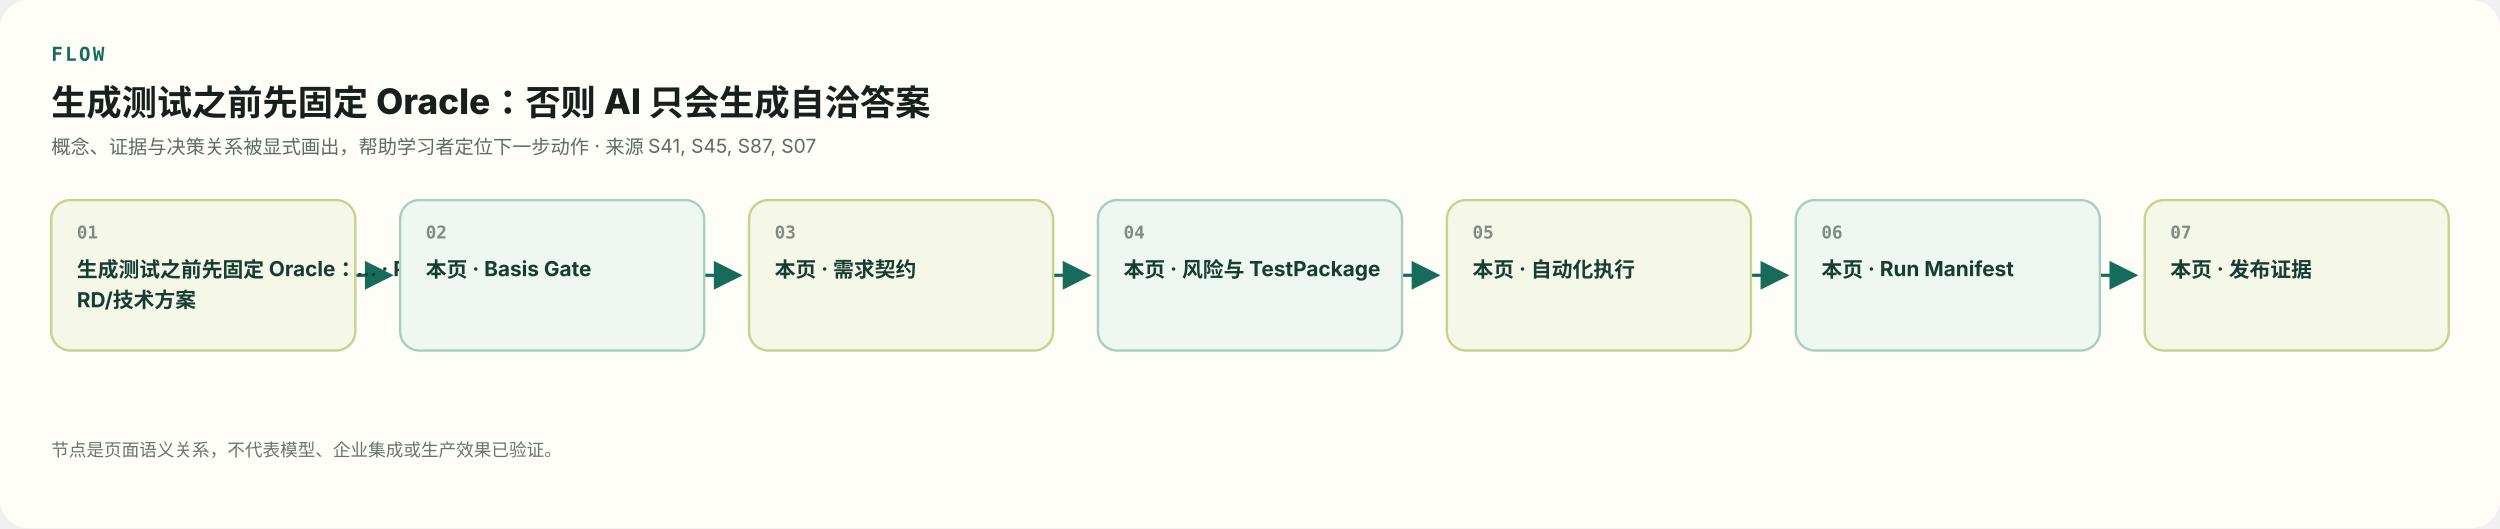
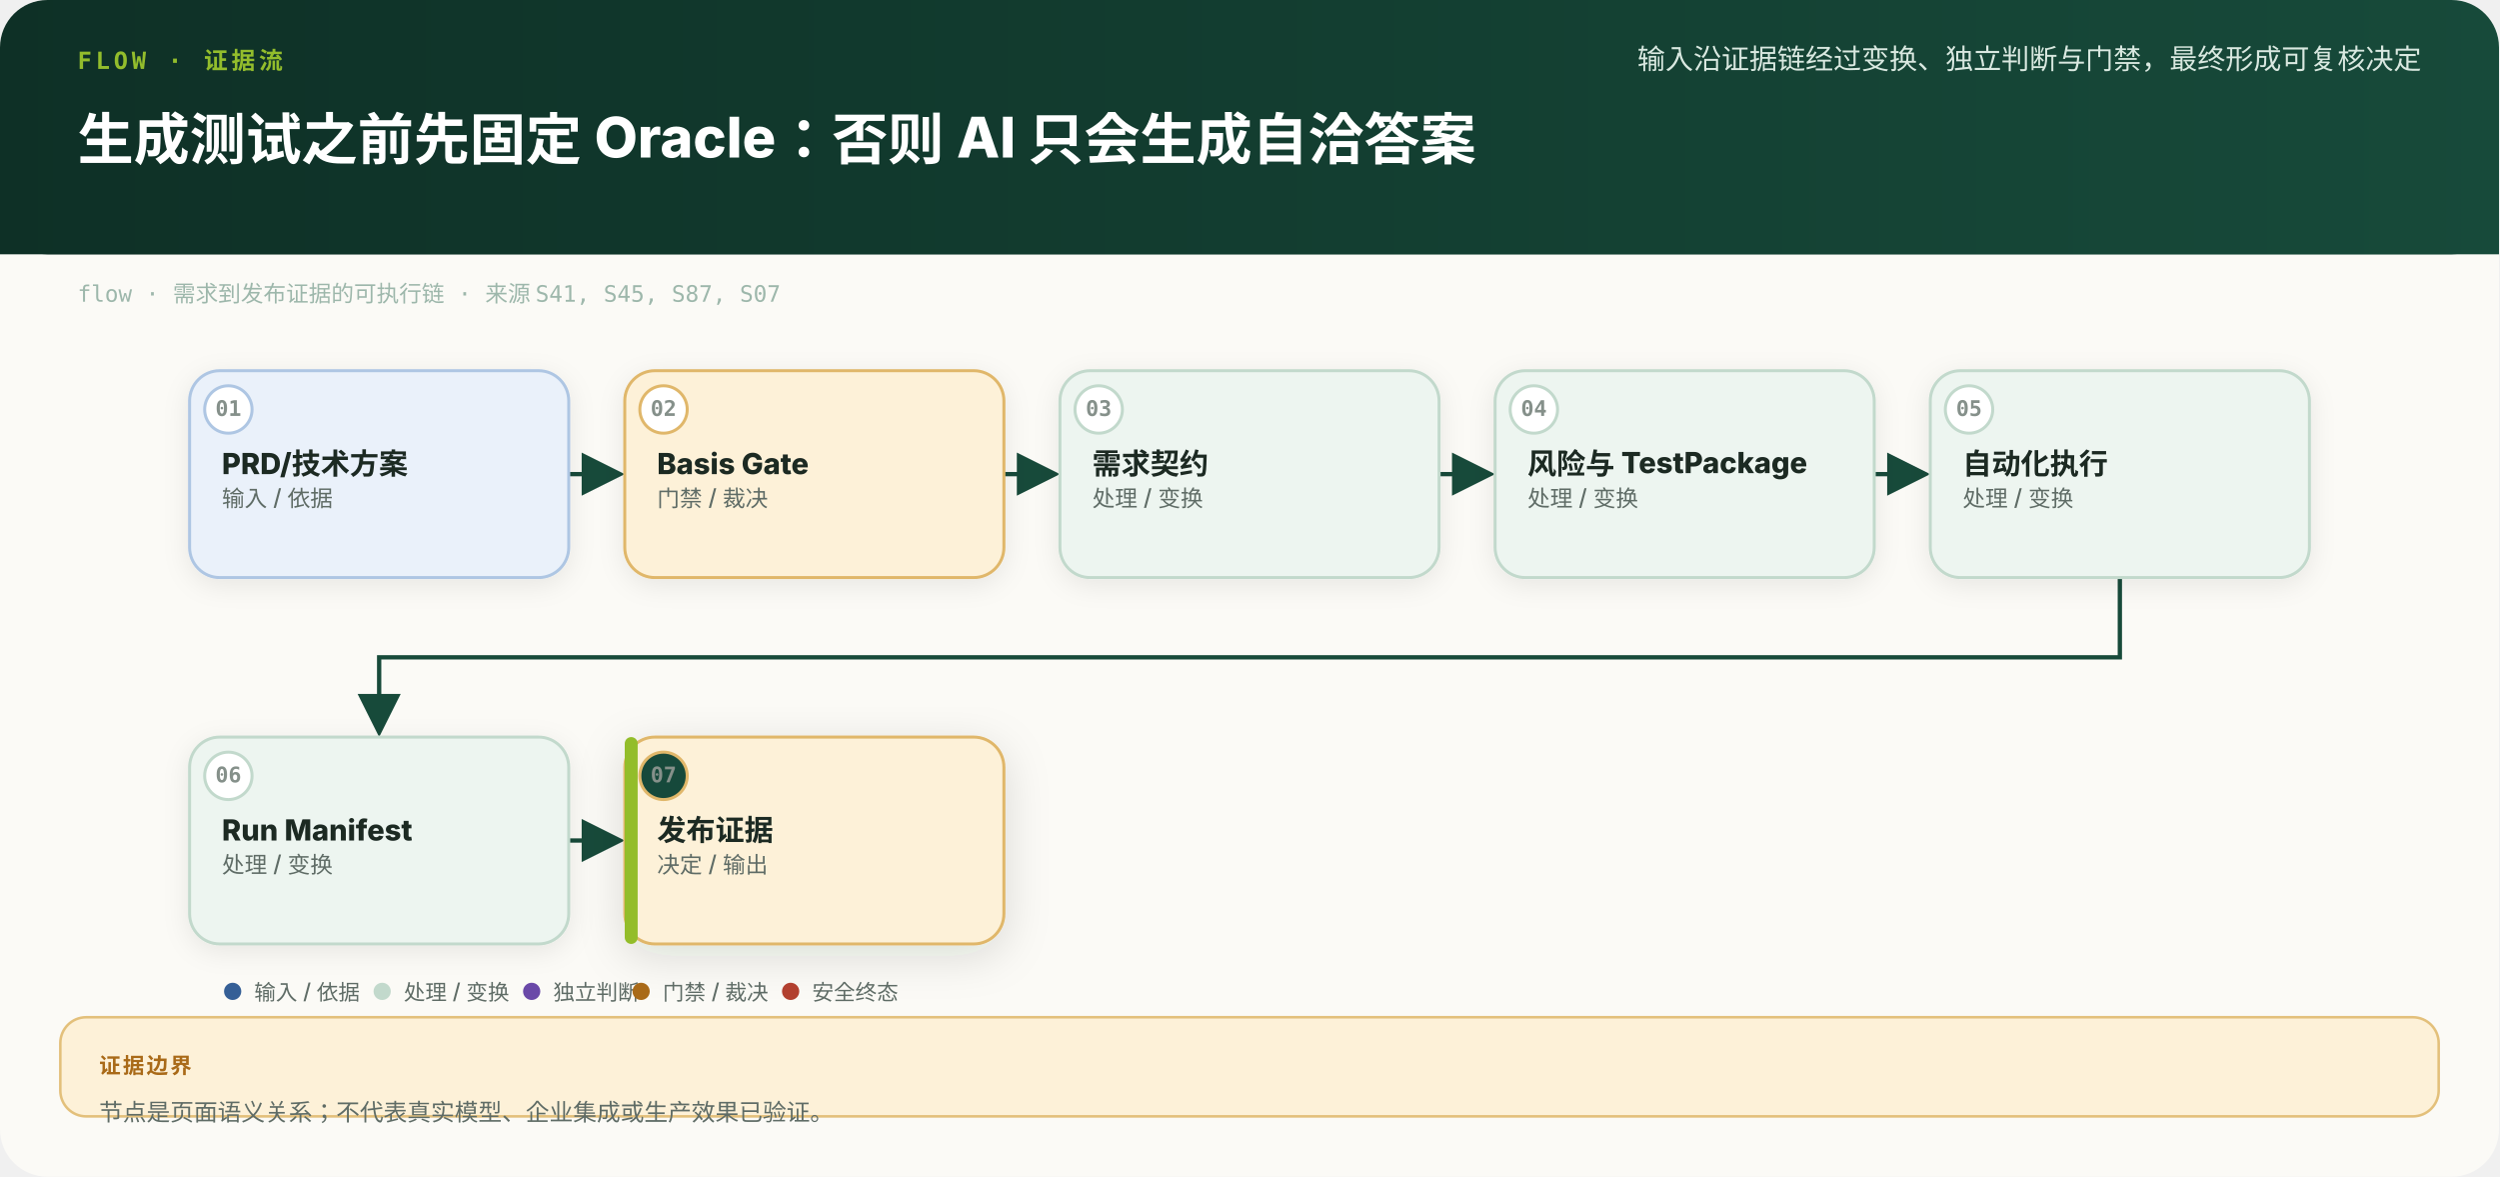
- <svg xmlns="http://www.w3.org/2000/svg" role="img" aria-labelledby="title desc" viewBox="0 0 1562 330" width="1562" height="330">
+ <svg xmlns="http://www.w3.org/2000/svg" role="img" aria-labelledby="title desc" viewBox="0 0 1160 546" width="1160" height="546">
+   <linearGradient id="ds-header-grad" x1="0" y1="0" x2="1" y2="0">
+     <stop offset="0" stop-color="#0e3026" />
+     <stop offset="1" stop-color="#174a3a" />
+   </linearGradient>
  <defs>
-     <marker id="arrow" markerWidth="9" markerHeight="9" refX="7" refY="4.5" orient="auto">
-       <path d="M0,0 L9,4.5 L0,9 z" fill="#176b5b" />
+     <filter id="ds-soft" x="-20%" y="-20%" width="140%" height="150%">
+       <feDropShadow dx="0" dy="3" stdDeviation="6" flood-color="#0e3026" flood-opacity="0.08" />
+     </filter>
+     <filter id="ds-strong" x="-20%" y="-20%" width="140%" height="150%">
+       <feDropShadow dx="0" dy="5" stdDeviation="10" flood-color="#0e3026" flood-opacity="0.13" />
+     </filter>
+     <marker id="ds-arw-forest" markerWidth="10" markerHeight="10" refX="8" refY="5" orient="auto">
+       <path d="M0 0 L10 5 L0 10 z" fill="#174a3a" />
+     </marker>
+     <marker id="ds-arw-amber" markerWidth="10" markerHeight="10" refX="8" refY="5" orient="auto">
+       <path d="M0 0 L10 5 L0 10 z" fill="#a96a18" />
+     </marker>
+     <marker id="ds-arw-red" markerWidth="10" markerHeight="10" refX="8" refY="5" orient="auto">
+       <path d="M0 0 L10 5 L0 10 z" fill="#b2402f" />
+     </marker>
+     <marker id="ds-arw-soft" markerWidth="10" markerHeight="10" refX="8" refY="5" orient="auto">
+       <path d="M0 0 L10 5 L0 10 z" fill="#85908a" />
    </marker>
  </defs>
  <style>
-     .canvas{fill:#fffdf8}.eyebrow{font:700 12px ui-monospace,monospace;letter-spacing:.12em;fill:#176b5b}.title{font:800 22px -apple-system,BlinkMacSystemFont,"PingFang SC",sans-serif;fill:#17201d}.subtitle{font:400 12px -apple-system,BlinkMacSystemFont,"PingFang SC",sans-serif;fill:#5f6b65}.node rect{fill:#eef7f2;stroke:#a7cfc0;stroke-width:1.5}.node:nth-of-type(odd) rect{fill:#f5f7e8;stroke:#c6d38b}.node-index{font:700 11px ui-monospace,monospace;fill:#7d8c84}.node-label{font:700 13px -apple-system,BlinkMacSystemFont,"PingFang SC",sans-serif;fill:#173d32}.arrow{stroke:#176b5b;stroke-width:2;fill:none}.source{font:400 11px ui-monospace,monospace;fill:#68756e}
-   </style>
-   <rect class="canvas" width="100%" height="100%" rx="18" />
-   <text x="32" y="38" class="eyebrow">FLOW</text>
-   <text x="32" y="72" class="title">生成测试之前先固定 Oracle：否则 AI 只会生成自洽答案</text>
-   <text x="32" y="96" class="subtitle">概念、证据与决策关系被显式画出，帮助学习者定位下一步动作 · 来源 S41, S45, S87, S07</text>
-   <path d="M 222 172 L 242 172" class="arrow" marker-end="url(#arrow)" />
-   <path d="M 440 172 L 460 172" class="arrow" marker-end="url(#arrow)" />
-   <path d="M 658 172 L 678 172" class="arrow" marker-end="url(#arrow)" />
-   <path d="M 876 172 L 896 172" class="arrow" marker-end="url(#arrow)" />
-   <path d="M 1094 172 L 1114 172" class="arrow" marker-end="url(#arrow)" />
-   <path d="M 1312 172 L 1332 172" class="arrow" marker-end="url(#arrow)" />
-   <g class="node">
-     <rect x="32" y="125" width="190" height="94" rx="12" />
-     <text x="48" y="149" class="node-index">01</text>
-     <text x="48" y="173" class="node-label">生成测试之前先固定 Oracle：… · P</text>
-     <text x="48" y="192" class="node-label">RD/技术方案</text>
+     .ds-bg{fill:#fbfaf6}
+     .ds-header{fill:url(#ds-header-grad)}
+     .ds-eyebrow{font:700 11px ui-monospace,SFMono-Regular,Menlo,Consolas,monospace;letter-spacing:.16em;fill:#93bd2c}
+     .ds-title{font:800 26px -apple-system,BlinkMacSystemFont,"Segoe UI","PingFang SC","Hiragino Sans GB","Microsoft YaHei",sans-serif;fill:#ffffff}
+     .ds-subtitle{font:500 13px -apple-system,BlinkMacSystemFont,"Segoe UI","PingFang SC","Hiragino Sans GB","Microsoft YaHei",sans-serif;fill:#d9e8e0}
+     .ds-source{font:500 10.5px ui-monospace,SFMono-Regular,Menlo,Consolas,monospace;fill:#9db7ab}
+     .ds-section{font:800 11px ui-monospace,SFMono-Regular,Menlo,Consolas,monospace;letter-spacing:.12em;fill:#174a3a}
+     .ds-foot{font:500 11px -apple-system,BlinkMacSystemFont,"Segoe UI","PingFang SC","Hiragino Sans GB","Microsoft YaHei",sans-serif;fill:#5f6c66}
+     .ds-footbadge{font:800 10px ui-monospace,SFMono-Regular,Menlo,Consolas,monospace;letter-spacing:.1em;fill:#a96a18}
+     .ds-node rect{stroke-width:1.4}
+     .ds-node-title{font:800 13.5px -apple-system,BlinkMacSystemFont,"Segoe UI","PingFang SC","Hiragino Sans GB","Microsoft YaHei",sans-serif;fill:#1c2924}
+     .ds-node-detail{font:500 10.5px -apple-system,BlinkMacSystemFont,"Segoe UI","PingFang SC","Hiragino Sans GB","Microsoft YaHei",sans-serif;fill:#5f6c66}
+     .ds-node-index{font:800 10px ui-monospace,SFMono-Regular,Menlo,Consolas,monospace;fill:#85908a}
+     .ds-edge{fill:none;stroke:#174a3a;stroke-width:2}
+     .ds-edge-label{font:600 9.5px -apple-system,BlinkMacSystemFont,"Segoe UI","PingFang SC","Hiragino Sans GB","Microsoft YaHei",sans-serif;fill:#5f6c66;paint-order:stroke;stroke:#fbfaf6;stroke-width:4px}
+     .ds-legend{font:500 10px -apple-system,BlinkMacSystemFont,"Segoe UI","PingFang SC","Hiragino Sans GB","Microsoft YaHei",sans-serif;fill:#5f6c66}
+ </style>
+   <rect class="ds-bg" width="1160" height="546" rx="22" />
+   <rect class="ds-header" x="0" y="0" width="1160" height="118" rx="22" />
+   <rect class="ds-header" x="0" y="96" width="1160" height="22" />
+   <text class="ds-eyebrow" x="36" y="32">FLOW · 证据流</text>
+   <text class="ds-subtitle" x="1124" y="32" text-anchor="end">输入沿证据链经过变换、独立判断与门禁，最终形成可复核决定</text>
+   <text class="ds-title" x="36" y="74">生成测试之前先固定 Oracle：否则 AI 只会生成自洽答案</text>
+   <text class="ds-source" x="36" y="140">flow · 需求到发布证据的可执行链 · 来源 S41, S45, S87, S07</text>
+   <path d="M 264 220 L 286 220" fill="none" stroke="#174a3a" stroke-width="2" marker-end="url(#ds-arw-forest)" />
+   <path d="M 466 220 L 488 220" fill="none" stroke="#174a3a" stroke-width="2" marker-end="url(#ds-arw-forest)" />
+   <path d="M 668 220 L 690 220" fill="none" stroke="#174a3a" stroke-width="2" marker-end="url(#ds-arw-forest)" />
+   <path d="M 870 220 L 892 220" fill="none" stroke="#174a3a" stroke-width="2" marker-end="url(#ds-arw-forest)" />
+   <path d="M 984 268 V 305 H 176 V 338" fill="none" stroke="#174a3a" stroke-width="2" marker-end="url(#ds-arw-forest)" />
+   <path d="M 264 390 L 286 390" fill="none" stroke="#174a3a" stroke-width="2" marker-end="url(#ds-arw-forest)" />
+   <g class="ds-node" filter="url(#ds-soft)">
+     <rect x="88" y="172" width="176" height="96" rx="14" fill="#eaf1fa" stroke="#aec6e3" />
+     <circle cx="106" cy="190" r="11" fill="#ffffff" stroke="#aec6e3" stroke-width="1.4" />
+     <text class="ds-node-index" x="106" y="193" text-anchor="middle">01</text>
+     <text class="ds-node-title" x="103" y="220">PRD/技术方案</text>
+     <text class="ds-node-detail" x="103" y="235">输入 / 依据</text>
  </g>
-   <g class="node">
-     <rect x="250" y="125" width="190" height="94" rx="12" />
-     <text x="266" y="149" class="node-index">02</text>
-     <text x="266" y="173" class="node-label">本页 · Basis Gate</text>
+   <g class="ds-node" filter="url(#ds-soft)">
+     <rect x="290" y="172" width="176" height="96" rx="14" fill="#fdf1d8" stroke="#e0b76a" />
+     <circle cx="308" cy="190" r="11" fill="#ffffff" stroke="#e0b76a" stroke-width="1.4" />
+     <text class="ds-node-index" x="308" y="193" text-anchor="middle">02</text>
+     <text class="ds-node-title" x="305" y="220">Basis Gate</text>
+     <text class="ds-node-detail" x="305" y="235">门禁 / 裁决</text>
  </g>
-   <g class="node">
-     <rect x="468" y="125" width="190" height="94" rx="12" />
-     <text x="484" y="149" class="node-index">03</text>
-     <text x="484" y="173" class="node-label">本页 · 需求契约</text>
+   <g class="ds-node" filter="url(#ds-soft)">
+     <rect x="492" y="172" width="176" height="96" rx="14" fill="#edf5f0" stroke="#c2d9cc" />
+     <circle cx="510" cy="190" r="11" fill="#ffffff" stroke="#c2d9cc" stroke-width="1.4" />
+     <text class="ds-node-index" x="510" y="193" text-anchor="middle">03</text>
+     <text class="ds-node-title" x="507" y="220">需求契约</text>
+     <text class="ds-node-detail" x="507" y="235">处理 / 变换</text>
  </g>
-   <g class="node">
-     <rect x="686" y="125" width="190" height="94" rx="12" />
-     <text x="702" y="149" class="node-index">04</text>
-     <text x="702" y="173" class="node-label">本页 · 风险与 TestPackage</text>
+   <g class="ds-node" filter="url(#ds-soft)">
+     <rect x="694" y="172" width="176" height="96" rx="14" fill="#edf5f0" stroke="#c2d9cc" />
+     <circle cx="712" cy="190" r="11" fill="#ffffff" stroke="#c2d9cc" stroke-width="1.4" />
+     <text class="ds-node-index" x="712" y="193" text-anchor="middle">04</text>
+     <text class="ds-node-title" x="709" y="220">风险与 TestPackage</text>
+     <text class="ds-node-detail" x="709" y="235">处理 / 变换</text>
  </g>
-   <g class="node">
-     <rect x="904" y="125" width="190" height="94" rx="12" />
-     <text x="920" y="149" class="node-index">05</text>
-     <text x="920" y="173" class="node-label">本页 · 自动化执行</text>
+   <g class="ds-node" filter="url(#ds-soft)">
+     <rect x="896" y="172" width="176" height="96" rx="14" fill="#edf5f0" stroke="#c2d9cc" />
+     <circle cx="914" cy="190" r="11" fill="#ffffff" stroke="#c2d9cc" stroke-width="1.4" />
+     <text class="ds-node-index" x="914" y="193" text-anchor="middle">05</text>
+     <text class="ds-node-title" x="911" y="220">自动化执行</text>
+     <text class="ds-node-detail" x="911" y="235">处理 / 变换</text>
  </g>
-   <g class="node">
-     <rect x="1122" y="125" width="190" height="94" rx="12" />
-     <text x="1138" y="149" class="node-index">06</text>
-     <text x="1138" y="173" class="node-label">本页 · Run Manifest</text>
+   <g class="ds-node" filter="url(#ds-soft)">
+     <rect x="88" y="342" width="176" height="96" rx="14" fill="#edf5f0" stroke="#c2d9cc" />
+     <circle cx="106" cy="360" r="11" fill="#ffffff" stroke="#c2d9cc" stroke-width="1.4" />
+     <text class="ds-node-index" x="106" y="363" text-anchor="middle">06</text>
+     <text class="ds-node-title" x="103" y="390">Run Manifest</text>
+     <text class="ds-node-detail" x="103" y="405">处理 / 变换</text>
  </g>
-   <g class="node">
-     <rect x="1340" y="125" width="190" height="94" rx="12" />
-     <text x="1356" y="149" class="node-index">07</text>
-     <text x="1356" y="173" class="node-label">本页 · 发布证据</text>
+   <g class="ds-node" filter="url(#ds-strong)">
+     <rect x="290" y="342" width="176" height="96" rx="14" fill="#fdf1d8" stroke="#e0b76a" stroke-width="2" />
+     <rect x="290" y="342" width="6" height="96" rx="3" fill="#93bd2c" />
+     <circle cx="308" cy="360" r="11" fill="#174a3a" stroke="#e0b76a" stroke-width="1.4" />
+     <text class="ds-node-index" x="308" y="363" text-anchor="middle" fill="#ffffff">07</text>
+     <text class="ds-node-title" x="305" y="390">发布证据</text>
+     <text class="ds-node-detail" x="305" y="405">决定 / 输出</text>
  </g>
-   <text x="32" y="285" class="source">节点是页面语义关系，不代表模型、企业集成或生产效果已验证。</text>
+   <circle cx="108" cy="460" r="4" fill="#355f96" />
+   <text class="ds-legend" x="118" y="464">输入 / 依据</text>
+   <circle cx="177.4" cy="460" r="4" fill="#c2d9cc" />
+   <text class="ds-legend" x="187.4" y="464">处理 / 变换</text>
+   <circle cx="246.8" cy="460" r="4" fill="#6a49a8" />
+   <text class="ds-legend" x="256.8" y="464">独立判断</text>
+   <circle cx="297.6" cy="460" r="4" fill="#a96a18" />
+   <text class="ds-legend" x="307.6" y="464">门禁 / 裁决</text>
+   <circle cx="367" cy="460" r="4" fill="#b2402f" />
+   <text class="ds-legend" x="377" y="464">安全终态</text>
+   <rect x="28" y="472" width="1104" height="46" rx="12" fill="#fdf1d8" stroke="#e3c07b" stroke-width="1.2" />
+   <text class="ds-footbadge" x="46" y="498">证据边界</text>
+   <text class="ds-foot" x="46" y="520">节点是页面语义关系；不代表真实模型、企业集成或生产效果已验证。</text>
</svg>
